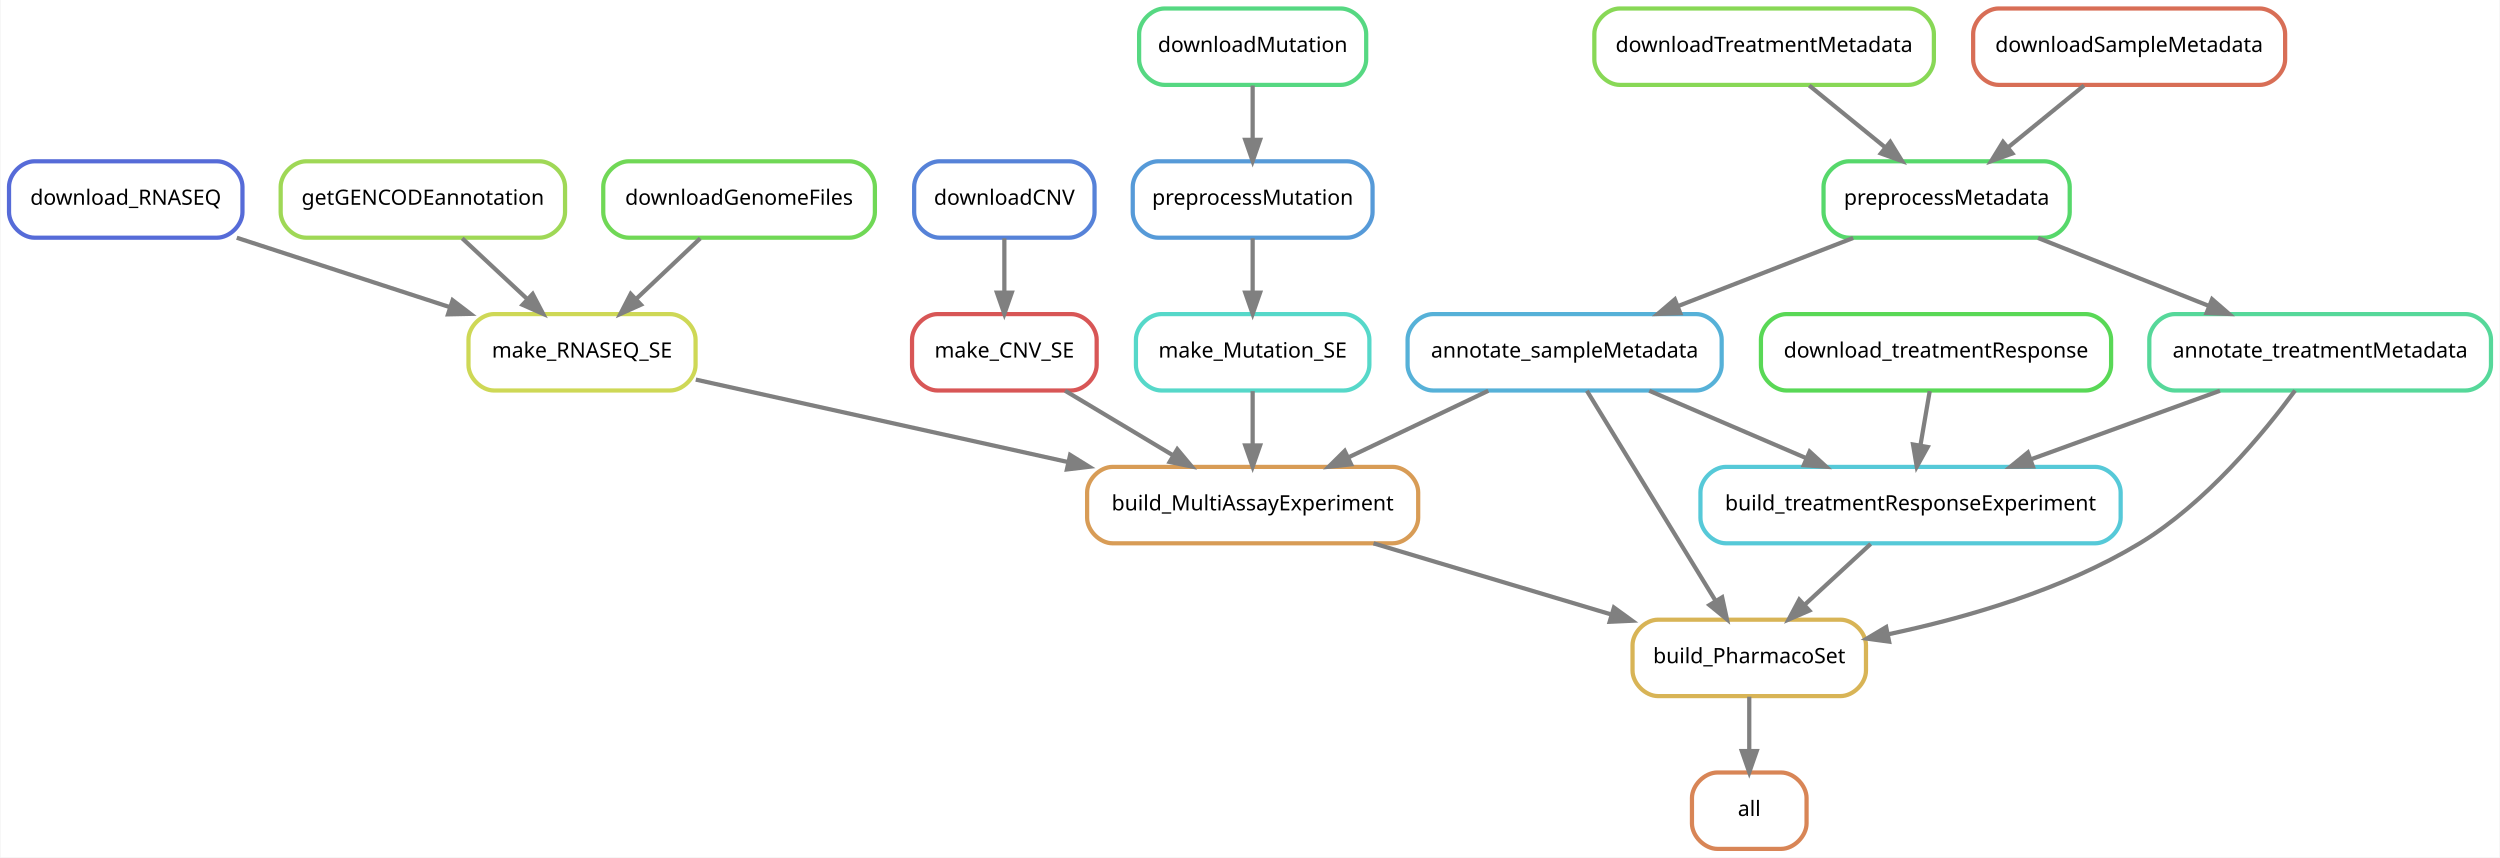
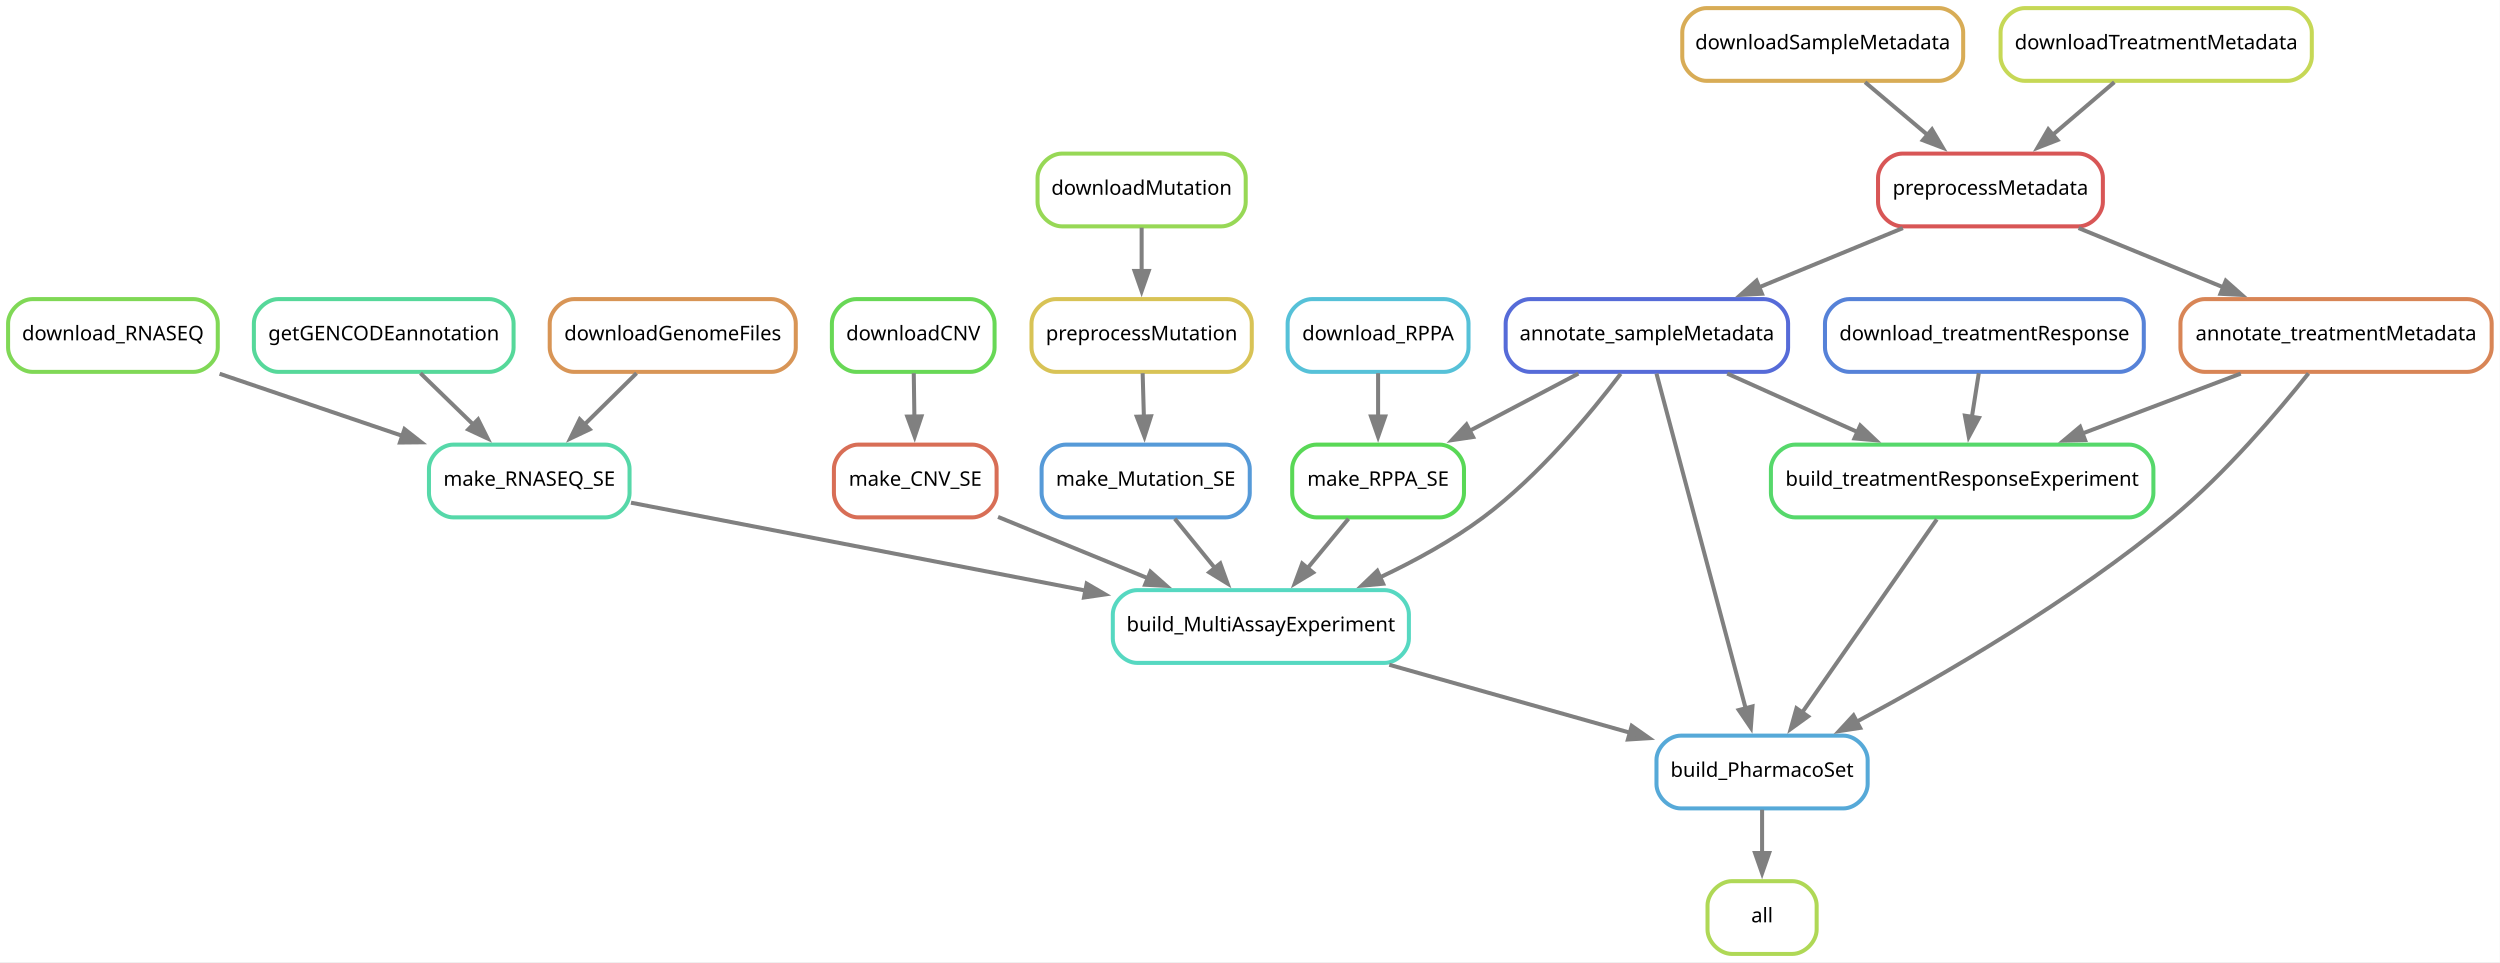
- <svg xmlns="http://www.w3.org/2000/svg" width="1178pt" height="404pt" viewBox="0.00 0.00 1177.50 404.00">
-   <g id="graph0" class="graph" transform="scale(1 1) rotate(0) translate(4 400)">
-     <polygon fill="white" stroke="transparent" points="-4,4 -4,-400 1173.5,-400 1173.5,4 -4,4" />
+ <svg xmlns="http://www.w3.org/2000/svg" width="1237pt" height="476pt" viewBox="0.00 0.00 1237.00 476.00">
+   <g id="graph0" class="graph" transform="scale(1 1) rotate(0) translate(4 472)">
+     <polygon fill="white" stroke="none" points="-4,4 -4,-472 1232.88,-472 1232.88,4 -4,4" />
    <g id="node1" class="node">
-       <path fill="none" stroke="#d88556" stroke-width="2" d="M835,-36C835,-36 805,-36 805,-36 799,-36 793,-30 793,-24 793,-24 793,-12 793,-12 793,-6 799,0 805,0 805,0 835,0 835,0 841,0 847,-6 847,-12 847,-12 847,-24 847,-24 847,-30 841,-36 835,-36" />
-       <text text-anchor="middle" x="820" y="-15.5" font-family="sans" font-size="10.00">all</text>
+       <path fill="none" stroke="#afd856" stroke-width="2" d="M882.88,-36C882.88,-36 852.88,-36 852.88,-36 846.88,-36 840.88,-30 840.88,-24 840.88,-24 840.88,-12 840.88,-12 840.88,-6 846.88,0 852.88,0 852.88,0 882.88,0 882.88,0 888.88,0 894.88,-6 894.88,-12 894.88,-12 894.88,-24 894.88,-24 894.88,-30 888.88,-36 882.88,-36" />
+       <text xml:space="preserve" text-anchor="middle" x="867.88" y="-15.62" font-family="sans" font-size="10.00">all</text>
    </g>
    <g id="node2" class="node">
-       <path fill="none" stroke="#d8b456" stroke-width="2" d="M863,-108C863,-108 777,-108 777,-108 771,-108 765,-102 765,-96 765,-96 765,-84 765,-84 765,-78 771,-72 777,-72 777,-72 863,-72 863,-72 869,-72 875,-78 875,-84 875,-84 875,-96 875,-96 875,-102 869,-108 863,-108" />
-       <text text-anchor="middle" x="820" y="-87.5" font-family="sans" font-size="10.00">build_PharmacoSet</text>
+       <path fill="none" stroke="#56a9d8" stroke-width="2" d="M908.12,-108C908.12,-108 827.62,-108 827.62,-108 821.62,-108 815.62,-102 815.62,-96 815.62,-96 815.62,-84 815.62,-84 815.62,-78 821.62,-72 827.62,-72 827.62,-72 908.12,-72 908.12,-72 914.12,-72 920.12,-78 920.12,-84 920.12,-84 920.12,-96 920.12,-96 920.12,-102 914.12,-108 908.12,-108" />
+       <text xml:space="preserve" text-anchor="middle" x="867.88" y="-87.62" font-family="sans" font-size="10.00">build_PharmacoSet</text>
    </g>
    <g id="edge1" class="edge">
-       <path fill="none" stroke="grey" stroke-width="2" d="M820,-71.7C820,-63.98 820,-54.71 820,-46.11" />
-       <polygon fill="grey" stroke="grey" stroke-width="2" points="823.5,-46.1 820,-36.1 816.5,-46.1 823.5,-46.1" />
+       <path fill="none" stroke="grey" stroke-width="2" d="M867.88,-71.34C867.88,-64.75 867.88,-57.08 867.88,-49.67" />
+       <polygon fill="grey" stroke="grey" stroke-width="2" points="871.38,-49.93 867.88,-39.93 864.38,-49.93 871.38,-49.93" />
    </g>
    <g id="node3" class="node">
-       <path fill="none" stroke="#d89c56" stroke-width="2" d="M652,-180C652,-180 520,-180 520,-180 514,-180 508,-174 508,-168 508,-168 508,-156 508,-156 508,-150 514,-144 520,-144 520,-144 652,-144 652,-144 658,-144 664,-150 664,-156 664,-156 664,-168 664,-168 664,-174 658,-180 652,-180" />
-       <text text-anchor="middle" x="586" y="-159.5" font-family="sans" font-size="10.00">build_MultiAssayExperiment</text>
+       <path fill="none" stroke="#56d8c1" stroke-width="2" d="M681.12,-180C681.12,-180 558.62,-180 558.62,-180 552.62,-180 546.62,-174 546.62,-168 546.62,-168 546.62,-156 546.62,-156 546.62,-150 552.62,-144 558.62,-144 558.62,-144 681.12,-144 681.12,-144 687.12,-144 693.12,-150 693.12,-156 693.12,-156 693.12,-168 693.12,-168 693.12,-174 687.12,-180 681.12,-180" />
+       <text xml:space="preserve" text-anchor="middle" x="619.88" y="-159.62" font-family="sans" font-size="10.00">build_MultiAssayExperiment</text>
+     </g>
+     <g id="edge2" class="edge">
+       <path fill="none" stroke="grey" stroke-width="2" d="M683.42,-143.06C720.04,-132.73 765.97,-119.76 802.84,-109.36" />
+       <polygon fill="grey" stroke="grey" stroke-width="2" points="803.38,-112.84 812.05,-106.76 801.48,-106.1 803.38,-112.84" />
+     </g>
+     <g id="node4" class="node">
+       <path fill="none" stroke="#56d8a9" stroke-width="2" d="M295.5,-252C295.5,-252 220.25,-252 220.25,-252 214.25,-252 208.25,-246 208.25,-240 208.25,-240 208.25,-228 208.25,-228 208.25,-222 214.25,-216 220.25,-216 220.25,-216 295.5,-216 295.5,-216 301.5,-216 307.5,-222 307.5,-228 307.5,-228 307.5,-240 307.5,-240 307.5,-246 301.5,-252 295.5,-252" />
+       <text xml:space="preserve" text-anchor="middle" x="257.88" y="-231.62" font-family="sans" font-size="10.00">make_RNASEQ_SE</text>
+     </g>
+     <g id="edge9" class="edge">
+       <path fill="none" stroke="grey" stroke-width="2" d="M308.21,-223.27C366.4,-212.01 463.16,-193.3 533.46,-179.71" />
+       <polygon fill="grey" stroke="grey" stroke-width="2" points="533.69,-183.23 542.85,-177.89 532.37,-176.36 533.69,-183.23" />
+     </g>
+     <g id="node5" class="node">
+       <path fill="none" stroke="#80d856" stroke-width="2" d="M91.75,-324C91.75,-324 12,-324 12,-324 6,-324 0,-318 0,-312 0,-312 0,-300 0,-300 0,-294 6,-288 12,-288 12,-288 91.75,-288 91.75,-288 97.75,-288 103.75,-294 103.75,-300 103.75,-300 103.75,-312 103.75,-312 103.75,-318 97.75,-324 91.75,-324" />
+       <text xml:space="preserve" text-anchor="middle" x="51.88" y="-303.62" font-family="sans" font-size="10.00">download_RNASEQ</text>
+     </g>
+     <g id="edge12" class="edge">
+       <path fill="none" stroke="grey" stroke-width="2" d="M104.66,-287.06C132.3,-277.67 166.33,-266.11 195.29,-256.27" />
+       <polygon fill="grey" stroke="grey" stroke-width="2" points="196.15,-259.67 204.49,-253.14 193.9,-253.04 196.15,-259.67" />
+     </g>
+     <g id="node6" class="node">
+       <path fill="none" stroke="#56d89a" stroke-width="2" d="M238.12,-324C238.12,-324 133.62,-324 133.62,-324 127.63,-324 121.62,-318 121.62,-312 121.62,-312 121.62,-300 121.62,-300 121.62,-294 127.62,-288 133.62,-288 133.62,-288 238.12,-288 238.12,-288 244.12,-288 250.12,-294 250.12,-300 250.12,-300 250.12,-312 250.12,-312 250.12,-318 244.12,-324 238.12,-324" />
+       <text xml:space="preserve" text-anchor="middle" x="185.88" y="-303.62" font-family="sans" font-size="10.00">getGENCODEannotation</text>
+     </g>
+     <g id="edge13" class="edge">
+       <path fill="none" stroke="grey" stroke-width="2" d="M204.04,-287.34C212,-279.6 221.51,-270.36 230.3,-261.81" />
+       <polygon fill="grey" stroke="grey" stroke-width="2" points="232.56,-264.49 237.29,-255.01 227.68,-259.47 232.56,-264.49" />
+     </g>
+     <g id="node7" class="node">
+       <path fill="none" stroke="#d89556" stroke-width="2" d="M377.75,-324C377.75,-324 280,-324 280,-324 274,-324 268,-318 268,-312 268,-312 268,-300 268,-300 268,-294 274,-288 280,-288 280,-288 377.75,-288 377.75,-288 383.75,-288 389.75,-294 389.75,-300 389.75,-300 389.75,-312 389.75,-312 389.75,-318 383.75,-324 377.75,-324" />
+       <text xml:space="preserve" text-anchor="middle" x="328.88" y="-303.62" font-family="sans" font-size="10.00">downloadGenomeFiles</text>
+     </g>
+     <g id="edge11" class="edge">
+       <path fill="none" stroke="grey" stroke-width="2" d="M310.96,-287.34C303.11,-279.6 293.74,-270.36 285.06,-261.81" />
+       <polygon fill="grey" stroke="grey" stroke-width="2" points="287.77,-259.56 278.19,-255.03 282.85,-264.54 287.77,-259.56" />
+     </g>
+     <g id="node8" class="node">
+       <path fill="none" stroke="#d86e56" stroke-width="2" d="M477.12,-252C477.12,-252 420.62,-252 420.62,-252 414.62,-252 408.62,-246 408.62,-240 408.62,-240 408.62,-228 408.62,-228 408.62,-222 414.62,-216 420.62,-216 420.62,-216 477.12,-216 477.12,-216 483.12,-216 489.12,-222 489.12,-228 489.12,-228 489.12,-240 489.12,-240 489.12,-246 483.12,-252 477.12,-252" />
+       <text xml:space="preserve" text-anchor="middle" x="448.88" y="-231.62" font-family="sans" font-size="10.00">make_CNV_SE</text>
+     </g>
+     <g id="edge6" class="edge">
+       <path fill="none" stroke="grey" stroke-width="2" d="M489.83,-216.23C512.06,-207.13 539.87,-195.75 564.05,-185.85" />
+       <polygon fill="grey" stroke="grey" stroke-width="2" points="565.23,-189.15 573.16,-182.12 562.58,-182.67 565.23,-189.15" />
+     </g>
+     <g id="node9" class="node">
+       <path fill="none" stroke="#68d856" stroke-width="2" d="M476.12,-324C476.12,-324 419.62,-324 419.62,-324 413.62,-324 407.62,-318 407.62,-312 407.62,-312 407.62,-300 407.62,-300 407.62,-294 413.62,-288 419.62,-288 419.62,-288 476.12,-288 476.12,-288 482.12,-288 488.12,-294 488.12,-300 488.12,-300 488.12,-312 488.12,-312 488.12,-318 482.12,-324 476.12,-324" />
+       <text xml:space="preserve" text-anchor="middle" x="447.88" y="-303.62" font-family="sans" font-size="10.00">downloadCNV</text>
+     </g>
+     <g id="edge14" class="edge">
+       <path fill="none" stroke="grey" stroke-width="2" d="M448.13,-287.34C448.22,-280.75 448.33,-273.08 448.44,-265.67" />
+       <polygon fill="grey" stroke="grey" stroke-width="2" points="451.93,-265.98 448.58,-255.93 444.93,-265.88 451.93,-265.98" />
+     </g>
+     <g id="node10" class="node">
+       <path fill="none" stroke="#569ad8" stroke-width="2" d="M602.38,-252C602.38,-252 523.38,-252 523.38,-252 517.38,-252 511.38,-246 511.38,-240 511.38,-240 511.38,-228 511.38,-228 511.38,-222 517.38,-216 523.38,-216 523.38,-216 602.38,-216 602.38,-216 608.38,-216 614.38,-222 614.38,-228 614.38,-228 614.38,-240 614.38,-240 614.38,-246 608.38,-252 602.38,-252" />
+       <text xml:space="preserve" text-anchor="middle" x="562.88" y="-231.62" font-family="sans" font-size="10.00">make_Mutation_SE</text>
+     </g>
+     <g id="edge8" class="edge">
+       <path fill="none" stroke="grey" stroke-width="2" d="M577.26,-215.34C583.29,-207.93 590.44,-199.14 597.15,-190.9" />
+       <polygon fill="grey" stroke="grey" stroke-width="2" points="599.79,-193.21 603.39,-183.25 594.36,-188.79 599.79,-193.21" />
+     </g>
+     <g id="node11" class="node">
+       <path fill="none" stroke="#d8c356" stroke-width="2" d="M603.38,-324C603.38,-324 518.38,-324 518.38,-324 512.38,-324 506.38,-318 506.38,-312 506.38,-312 506.38,-300 506.38,-300 506.38,-294 512.38,-288 518.38,-288 518.38,-288 603.38,-288 603.38,-288 609.38,-288 615.38,-294 615.38,-300 615.38,-300 615.38,-312 615.38,-312 615.38,-318 609.38,-324 603.38,-324" />
+       <text xml:space="preserve" text-anchor="middle" x="560.88" y="-303.62" font-family="sans" font-size="10.00">preprocessMutation</text>
+     </g>
+     <g id="edge15" class="edge">
+       <path fill="none" stroke="grey" stroke-width="2" d="M561.38,-287.34C561.57,-280.75 561.79,-273.08 562,-265.67" />
+       <polygon fill="grey" stroke="grey" stroke-width="2" points="565.49,-266.02 562.28,-255.93 558.49,-265.82 565.49,-266.02" />
+     </g>
+     <g id="node12" class="node">
+       <path fill="none" stroke="#97d856" stroke-width="2" d="M600.38,-396C600.38,-396 521.38,-396 521.38,-396 515.38,-396 509.38,-390 509.38,-384 509.38,-384 509.38,-372 509.38,-372 509.38,-366 515.38,-360 521.38,-360 521.38,-360 600.38,-360 600.38,-360 606.38,-360 612.38,-366 612.38,-372 612.38,-372 612.38,-384 612.38,-384 612.38,-390 606.38,-396 600.38,-396" />
+       <text xml:space="preserve" text-anchor="middle" x="560.88" y="-375.62" font-family="sans" font-size="10.00">downloadMutation</text>
+     </g>
+     <g id="edge16" class="edge">
+       <path fill="none" stroke="grey" stroke-width="2" d="M560.88,-359.34C560.88,-352.75 560.88,-345.08 560.88,-337.67" />
+       <polygon fill="grey" stroke="grey" stroke-width="2" points="564.38,-337.93 560.88,-327.93 557.38,-337.93 564.38,-337.93" />
+     </g>
+     <g id="node13" class="node">
+       <path fill="none" stroke="#59d856" stroke-width="2" d="M708.38,-252C708.38,-252 647.38,-252 647.38,-252 641.38,-252 635.38,-246 635.38,-240 635.38,-240 635.38,-228 635.38,-228 635.38,-222 641.38,-216 647.38,-216 647.38,-216 708.38,-216 708.38,-216 714.38,-216 720.38,-222 720.38,-228 720.38,-228 720.38,-240 720.38,-240 720.38,-246 714.38,-252 708.38,-252" />
+       <text xml:space="preserve" text-anchor="middle" x="677.88" y="-231.62" font-family="sans" font-size="10.00">make_RPPA_SE</text>
+     </g>
+     <g id="edge7" class="edge">
+       <path fill="none" stroke="grey" stroke-width="2" d="M663.24,-215.34C657.1,-207.93 649.82,-199.14 642.99,-190.9" />
+       <polygon fill="grey" stroke="grey" stroke-width="2" points="645.71,-188.7 636.64,-183.23 640.32,-193.17 645.71,-188.7" />
+     </g>
+     <g id="node14" class="node">
+       <path fill="none" stroke="#56c1d8" stroke-width="2" d="M710.62,-324C710.62,-324 645.12,-324 645.12,-324 639.12,-324 633.12,-318 633.12,-312 633.12,-312 633.12,-300 633.12,-300 633.12,-294 639.12,-288 645.12,-288 645.12,-288 710.62,-288 710.62,-288 716.62,-288 722.62,-294 722.62,-300 722.62,-300 722.62,-312 722.62,-312 722.62,-318 716.62,-324 710.62,-324" />
+       <text xml:space="preserve" text-anchor="middle" x="677.88" y="-303.62" font-family="sans" font-size="10.00">download_RPPA</text>
+     </g>
+     <g id="edge17" class="edge">
+       <path fill="none" stroke="grey" stroke-width="2" d="M677.88,-287.34C677.88,-280.75 677.88,-273.08 677.88,-265.67" />
+       <polygon fill="grey" stroke="grey" stroke-width="2" points="681.38,-265.93 677.88,-255.93 674.38,-265.93 681.38,-265.93" />
+     </g>
+     <g id="node15" class="node">
+       <path fill="none" stroke="#566bd8" stroke-width="2" d="M868.75,-324C868.75,-324 753,-324 753,-324 747,-324 741,-318 741,-312 741,-312 741,-300 741,-300 741,-294 747,-288 753,-288 753,-288 868.75,-288 868.75,-288 874.75,-288 880.75,-294 880.75,-300 880.75,-300 880.75,-312 880.75,-312 880.75,-318 874.75,-324 868.75,-324" />
+       <text xml:space="preserve" text-anchor="middle" x="810.88" y="-303.62" font-family="sans" font-size="10.00">annotate_sampleMetadata</text>
+     </g>
+     <g id="edge5" class="edge">
+       <path fill="none" stroke="grey" stroke-width="2" d="M815.64,-287.12C825.38,-250.54 847.69,-166.77 859.76,-121.45" />
+       <polygon fill="grey" stroke="grey" stroke-width="2" points="863.12,-122.47 862.31,-111.9 856.35,-120.66 863.12,-122.47" />
+     </g>
+     <g id="edge10" class="edge">
+       <path fill="none" stroke="grey" stroke-width="2" d="M797.92,-287.07C783.17,-267.62 757.51,-236.61 729.88,-216 714.41,-204.47 696.04,-194.44 678.79,-186.3" />
+       <polygon fill="grey" stroke="grey" stroke-width="2" points="680.37,-183.18 669.82,-182.22 677.48,-189.55 680.37,-183.18" />
+     </g>
+     <g id="edge18" class="edge">
+       <path fill="none" stroke="grey" stroke-width="2" d="M776.97,-287.15C760.63,-278.56 740.81,-268.12 723.2,-258.85" />
+       <polygon fill="grey" stroke="grey" stroke-width="2" points="724.88,-255.78 714.4,-254.22 721.62,-261.98 724.88,-255.78" />
+     </g>
+     <g id="node19" class="node">
+       <path fill="none" stroke="#56d86b" stroke-width="2" d="M1049.5,-252C1049.5,-252 884.25,-252 884.25,-252 878.25,-252 872.25,-246 872.25,-240 872.25,-240 872.25,-228 872.25,-228 872.25,-222 878.25,-216 884.25,-216 884.25,-216 1049.5,-216 1049.5,-216 1055.5,-216 1061.5,-222 1061.5,-228 1061.5,-228 1061.5,-240 1061.5,-240 1061.5,-246 1055.5,-252 1049.5,-252" />
+       <text xml:space="preserve" text-anchor="middle" x="966.88" y="-231.62" font-family="sans" font-size="10.00">build_treatmentResponseExperiment</text>
+     </g>
+     <g id="edge22" class="edge">
+       <path fill="none" stroke="grey" stroke-width="2" d="M850.64,-287.15C870.28,-278.34 894.21,-267.61 915.24,-258.17" />
+       <polygon fill="grey" stroke="grey" stroke-width="2" points="916.46,-261.46 924.15,-254.17 913.59,-255.07 916.46,-261.46" />
+     </g>
+     <g id="node16" class="node">
+       <path fill="none" stroke="#d85656" stroke-width="2" d="M1024.5,-396C1024.5,-396 937.25,-396 937.25,-396 931.25,-396 925.25,-390 925.25,-384 925.25,-384 925.25,-372 925.25,-372 925.25,-366 931.25,-360 937.25,-360 937.25,-360 1024.5,-360 1024.5,-360 1030.5,-360 1036.5,-366 1036.5,-372 1036.5,-372 1036.5,-384 1036.5,-384 1036.5,-390 1030.5,-396 1024.5,-396" />
+       <text xml:space="preserve" text-anchor="middle" x="980.88" y="-375.62" font-family="sans" font-size="10.00">preprocessMetadata</text>
+     </g>
+     <g id="edge19" class="edge">
+       <path fill="none" stroke="grey" stroke-width="2" d="M937.54,-359.15C915.84,-350.22 889.33,-339.31 866.18,-329.77" />
+       <polygon fill="grey" stroke="grey" stroke-width="2" points="867.81,-326.66 857.23,-326.09 865.14,-333.13 867.81,-326.66" />
+     </g>
+     <g id="node21" class="node">
+       <path fill="none" stroke="#d88556" stroke-width="2" d="M1216.88,-324C1216.88,-324 1086.88,-324 1086.88,-324 1080.88,-324 1074.88,-318 1074.88,-312 1074.88,-312 1074.88,-300 1074.88,-300 1074.88,-294 1080.88,-288 1086.88,-288 1086.88,-288 1216.88,-288 1216.88,-288 1222.88,-288 1228.88,-294 1228.88,-300 1228.88,-300 1228.88,-312 1228.88,-312 1228.88,-318 1222.88,-324 1216.88,-324" />
+       <text xml:space="preserve" text-anchor="middle" x="1151.88" y="-303.62" font-family="sans" font-size="10.00">annotate_treatmentMetadata</text>
+     </g>
+     <g id="edge25" class="edge">
+       <path fill="none" stroke="grey" stroke-width="2" d="M1024.47,-359.15C1046.29,-350.22 1072.96,-339.31 1096.24,-329.77" />
+       <polygon fill="grey" stroke="grey" stroke-width="2" points="1097.33,-333.11 1105.26,-326.08 1094.68,-326.63 1097.33,-333.11" />
+     </g>
+     <g id="node17" class="node">
+       <path fill="none" stroke="#d8ac56" stroke-width="2" d="M955.38,-468C955.38,-468 840.38,-468 840.38,-468 834.38,-468 828.38,-462 828.38,-456 828.38,-456 828.38,-444 828.38,-444 828.38,-438 834.38,-432 840.38,-432 840.38,-432 955.38,-432 955.38,-432 961.38,-432 967.38,-438 967.38,-444 967.38,-444 967.38,-456 967.38,-456 967.38,-462 961.38,-468 955.38,-468" />
+       <text xml:space="preserve" text-anchor="middle" x="897.88" y="-447.62" font-family="sans" font-size="10.00">downloadSampleMetadata</text>
+     </g>
+     <g id="edge20" class="edge">
+       <path fill="none" stroke="grey" stroke-width="2" d="M918.82,-431.34C928.18,-423.44 939.42,-413.96 949.74,-405.26" />
+       <polygon fill="grey" stroke="grey" stroke-width="2" points="951.95,-407.98 957.33,-398.85 947.43,-402.62 951.95,-407.98" />
+     </g>
+     <g id="node18" class="node">
+       <path fill="none" stroke="#c6d856" stroke-width="2" d="M1127.88,-468C1127.88,-468 997.88,-468 997.88,-468 991.88,-468 985.88,-462 985.88,-456 985.88,-456 985.88,-444 985.88,-444 985.88,-438 991.88,-432 997.88,-432 997.88,-432 1127.88,-432 1127.88,-432 1133.88,-432 1139.88,-438 1139.88,-444 1139.88,-444 1139.88,-456 1139.88,-456 1139.88,-462 1133.88,-468 1127.88,-468" />
+       <text xml:space="preserve" text-anchor="middle" x="1062.88" y="-447.62" font-family="sans" font-size="10.00">downloadTreatmentMetadata</text>
+     </g>
+     <g id="edge21" class="edge">
+       <path fill="none" stroke="grey" stroke-width="2" d="M1042.18,-431.34C1032.93,-423.44 1021.83,-413.96 1011.64,-405.26" />
+       <polygon fill="grey" stroke="grey" stroke-width="2" points="1014.03,-402.7 1004.15,-398.87 1009.48,-408.02 1014.03,-402.7" />
    </g>
    <g id="edge3" class="edge">
-       <path fill="none" stroke="grey" stroke-width="2" d="M642.94,-143.97C676.83,-133.83 719.93,-120.94 755.12,-110.41" />
-       <polygon fill="grey" stroke="grey" stroke-width="2" points="756.24,-113.73 764.82,-107.51 754.24,-107.02 756.24,-113.73" />
+       <path fill="none" stroke="grey" stroke-width="2" d="M954.34,-215.02C937.53,-190.9 907.5,-147.83 887.63,-119.34" />
+       <polygon fill="grey" stroke="grey" stroke-width="2" points="890.63,-117.52 882.04,-111.32 884.89,-121.53 890.63,-117.52" />
    </g>
-     <g id="node4" class="node">
-       <path fill="none" stroke="#ced856" stroke-width="2" d="M311.5,-252C311.5,-252 228.5,-252 228.5,-252 222.5,-252 216.5,-246 216.5,-240 216.5,-240 216.5,-228 216.5,-228 216.5,-222 222.5,-216 228.5,-216 228.5,-216 311.5,-216 311.5,-216 317.5,-216 323.5,-222 323.5,-228 323.5,-228 323.5,-240 323.5,-240 323.5,-246 317.5,-252 311.5,-252" />
-       <text text-anchor="middle" x="270" y="-231.5" font-family="sans" font-size="10.00">make_RNASEQ_SE</text>
+     <g id="node20" class="node">
+       <path fill="none" stroke="#5682d8" stroke-width="2" d="M1044.75,-324C1044.75,-324 911,-324 911,-324 905,-324 899,-318 899,-312 899,-312 899,-300 899,-300 899,-294 905,-288 911,-288 911,-288 1044.75,-288 1044.75,-288 1050.75,-288 1056.75,-294 1056.75,-300 1056.75,-300 1056.75,-312 1056.75,-312 1056.75,-318 1050.75,-324 1044.75,-324" />
+       <text xml:space="preserve" text-anchor="middle" x="977.88" y="-303.62" font-family="sans" font-size="10.00">download_treatmentResponse</text>
    </g>
-     <g id="edge9" class="edge">
-       <path fill="none" stroke="grey" stroke-width="2" d="M323.61,-221.13C371.61,-210.49 442.89,-194.7 499.05,-182.26" />
-       <polygon fill="grey" stroke="grey" stroke-width="2" points="499.99,-185.64 508.99,-180.06 498.47,-178.8 499.99,-185.64" />
-     </g>
-     <g id="node5" class="node">
-       <path fill="none" stroke="#566bd8" stroke-width="2" d="M98,-324C98,-324 12,-324 12,-324 6,-324 0,-318 0,-312 0,-312 0,-300 0,-300 0,-294 6,-288 12,-288 12,-288 98,-288 98,-288 104,-288 110,-294 110,-300 110,-300 110,-312 110,-312 110,-318 104,-324 98,-324" />
-       <text text-anchor="middle" x="55" y="-303.5" font-family="sans" font-size="10.00">download_RNASEQ</text>
-     </g>
-     <g id="edge12" class="edge">
-       <path fill="none" stroke="grey" stroke-width="2" d="M107.32,-287.97C137.62,-278.1 175.95,-265.62 207.79,-255.25" />
-       <polygon fill="grey" stroke="grey" stroke-width="2" points="209.02,-258.53 217.45,-252.11 206.85,-251.88 209.02,-258.53" />
-     </g>
-     <g id="node6" class="node">
-       <path fill="none" stroke="#9fd856" stroke-width="2" d="M250,-324C250,-324 140,-324 140,-324 134,-324 128,-318 128,-312 128,-312 128,-300 128,-300 128,-294 134,-288 140,-288 140,-288 250,-288 250,-288 256,-288 262,-294 262,-300 262,-300 262,-312 262,-312 262,-318 256,-324 250,-324" />
-       <text text-anchor="middle" x="195" y="-303.5" font-family="sans" font-size="10.00">getGENCODEannotation</text>
-     </g>
-     <g id="edge11" class="edge">
-       <path fill="none" stroke="grey" stroke-width="2" d="M213.54,-287.7C222.8,-279.05 234.16,-268.45 244.26,-259.03" />
-       <polygon fill="grey" stroke="grey" stroke-width="2" points="246.75,-261.49 251.67,-252.1 241.98,-256.37 246.75,-261.49" />
-     </g>
-     <g id="node7" class="node">
-       <path fill="none" stroke="#70d856" stroke-width="2" d="M396,-324C396,-324 292,-324 292,-324 286,-324 280,-318 280,-312 280,-312 280,-300 280,-300 280,-294 286,-288 292,-288 292,-288 396,-288 396,-288 402,-288 408,-294 408,-300 408,-300 408,-312 408,-312 408,-318 402,-324 396,-324" />
-       <text text-anchor="middle" x="344" y="-303.5" font-family="sans" font-size="10.00">downloadGenomeFiles</text>
-     </g>
-     <g id="edge10" class="edge">
-       <path fill="none" stroke="grey" stroke-width="2" d="M325.71,-287.7C316.57,-279.05 305.36,-268.45 295.4,-259.03" />
-       <polygon fill="grey" stroke="grey" stroke-width="2" points="297.75,-256.43 288.08,-252.1 292.94,-261.52 297.75,-256.43" />
-     </g>
-     <g id="node8" class="node">
-       <path fill="none" stroke="#d85656" stroke-width="2" d="M500.5,-252C500.5,-252 437.5,-252 437.5,-252 431.5,-252 425.5,-246 425.5,-240 425.5,-240 425.5,-228 425.5,-228 425.5,-222 431.5,-216 437.5,-216 437.5,-216 500.5,-216 500.5,-216 506.5,-216 512.5,-222 512.5,-228 512.5,-228 512.5,-240 512.5,-240 512.5,-246 506.5,-252 500.5,-252" />
-       <text text-anchor="middle" x="469" y="-231.5" font-family="sans" font-size="10.00">make_CNV_SE</text>
-     </g>
-     <g id="edge8" class="edge">
-       <path fill="none" stroke="grey" stroke-width="2" d="M497.62,-215.88C512.92,-206.72 531.94,-195.34 548.42,-185.48" />
-       <polygon fill="grey" stroke="grey" stroke-width="2" points="550.48,-188.33 557.27,-180.19 546.89,-182.32 550.48,-188.33" />
-     </g>
-     <g id="node9" class="node">
-       <path fill="none" stroke="#5682d8" stroke-width="2" d="M499.5,-324C499.5,-324 438.5,-324 438.5,-324 432.5,-324 426.5,-318 426.5,-312 426.5,-312 426.5,-300 426.5,-300 426.5,-294 432.5,-288 438.5,-288 438.5,-288 499.5,-288 499.5,-288 505.5,-288 511.5,-294 511.5,-300 511.5,-300 511.5,-312 511.5,-312 511.5,-318 505.5,-324 499.5,-324" />
-       <text text-anchor="middle" x="469" y="-303.5" font-family="sans" font-size="10.00">downloadCNV</text>
-     </g>
-     <g id="edge13" class="edge">
-       <path fill="none" stroke="grey" stroke-width="2" d="M469,-287.7C469,-279.98 469,-270.71 469,-262.11" />
-       <polygon fill="grey" stroke="grey" stroke-width="2" points="472.5,-262.1 469,-252.1 465.5,-262.1 472.5,-262.1" />
-     </g>
-     <g id="node10" class="node">
-       <path fill="none" stroke="#56d8c9" stroke-width="2" d="M629,-252C629,-252 543,-252 543,-252 537,-252 531,-246 531,-240 531,-240 531,-228 531,-228 531,-222 537,-216 543,-216 543,-216 629,-216 629,-216 635,-216 641,-222 641,-228 641,-228 641,-240 641,-240 641,-246 635,-252 629,-252" />
-       <text text-anchor="middle" x="586" y="-231.5" font-family="sans" font-size="10.00">make_Mutation_SE</text>
-     </g>
-     <g id="edge7" class="edge">
-       <path fill="none" stroke="grey" stroke-width="2" d="M586,-215.7C586,-207.98 586,-198.71 586,-190.11" />
-       <polygon fill="grey" stroke="grey" stroke-width="2" points="589.5,-190.1 586,-180.1 582.5,-190.1 589.5,-190.1" />
-     </g>
-     <g id="node11" class="node">
-       <path fill="none" stroke="#569ad8" stroke-width="2" d="M630.5,-324C630.5,-324 541.5,-324 541.5,-324 535.5,-324 529.5,-318 529.5,-312 529.5,-312 529.5,-300 529.5,-300 529.5,-294 535.5,-288 541.5,-288 541.5,-288 630.5,-288 630.5,-288 636.5,-288 642.5,-294 642.5,-300 642.5,-300 642.5,-312 642.5,-312 642.5,-318 636.5,-324 630.5,-324" />
-       <text text-anchor="middle" x="586" y="-303.5" font-family="sans" font-size="10.00">preprocessMutation</text>
-     </g>
-     <g id="edge14" class="edge">
-       <path fill="none" stroke="grey" stroke-width="2" d="M586,-287.7C586,-279.98 586,-270.71 586,-262.11" />
-       <polygon fill="grey" stroke="grey" stroke-width="2" points="589.5,-262.1 586,-252.1 582.5,-262.1 589.5,-262.1" />
-     </g>
-     <g id="node12" class="node">
-       <path fill="none" stroke="#56d882" stroke-width="2" d="M627.5,-396C627.5,-396 544.5,-396 544.5,-396 538.5,-396 532.5,-390 532.5,-384 532.5,-384 532.5,-372 532.5,-372 532.5,-366 538.5,-360 544.5,-360 544.5,-360 627.5,-360 627.5,-360 633.5,-360 639.5,-366 639.5,-372 639.5,-372 639.5,-384 639.5,-384 639.5,-390 633.5,-396 627.5,-396" />
-       <text text-anchor="middle" x="586" y="-375.5" font-family="sans" font-size="10.00">downloadMutation</text>
-     </g>
-     <g id="edge15" class="edge">
-       <path fill="none" stroke="grey" stroke-width="2" d="M586,-359.7C586,-351.98 586,-342.71 586,-334.11" />
-       <polygon fill="grey" stroke="grey" stroke-width="2" points="589.5,-334.1 586,-324.1 582.5,-334.1 589.5,-334.1" />
-     </g>
-     <g id="node13" class="node">
-       <path fill="none" stroke="#56b1d8" stroke-width="2" d="M795,-252C795,-252 671,-252 671,-252 665,-252 659,-246 659,-240 659,-240 659,-228 659,-228 659,-222 665,-216 671,-216 671,-216 795,-216 795,-216 801,-216 807,-222 807,-228 807,-228 807,-240 807,-240 807,-246 801,-252 795,-252" />
-       <text text-anchor="middle" x="733" y="-231.5" font-family="sans" font-size="10.00">annotate_sampleMetadata</text>
-     </g>
-     <g id="edge5" class="edge">
-       <path fill="none" stroke="grey" stroke-width="2" d="M743.49,-215.87C758.58,-191.24 786.52,-145.64 804.14,-116.88" />
-       <polygon fill="grey" stroke="grey" stroke-width="2" points="807.23,-118.54 809.47,-108.19 801.26,-114.89 807.23,-118.54" />
-     </g>
-     <g id="edge6" class="edge">
-       <path fill="none" stroke="grey" stroke-width="2" d="M697.04,-215.88C677.12,-206.39 652.18,-194.51 630.98,-184.42" />
-       <polygon fill="grey" stroke="grey" stroke-width="2" points="632.38,-181.21 621.84,-180.07 629.37,-187.53 632.38,-181.21" />
-     </g>
-     <g id="node17" class="node">
-       <path fill="none" stroke="#56c9d8" stroke-width="2" d="M983,-180C983,-180 809,-180 809,-180 803,-180 797,-174 797,-168 797,-168 797,-156 797,-156 797,-150 803,-144 809,-144 809,-144 983,-144 983,-144 989,-144 995,-150 995,-156 995,-156 995,-168 995,-168 995,-174 989,-180 983,-180" />
-       <text text-anchor="middle" x="896" y="-159.5" font-family="sans" font-size="10.00">build_treatmentResponseExperiment</text>
-     </g>
-     <g id="edge21" class="edge">
-       <path fill="none" stroke="grey" stroke-width="2" d="M772.87,-215.88C795.16,-206.31 823.12,-194.3 846.76,-184.15" />
-       <polygon fill="grey" stroke="grey" stroke-width="2" points="848.45,-187.23 856.26,-180.07 845.69,-180.8 848.45,-187.23" />
-     </g>
-     <g id="node14" class="node">
-       <path fill="none" stroke="#56d86b" stroke-width="2" d="M959,-324C959,-324 867,-324 867,-324 861,-324 855,-318 855,-312 855,-312 855,-300 855,-300 855,-294 861,-288 867,-288 867,-288 959,-288 959,-288 965,-288 971,-294 971,-300 971,-300 971,-312 971,-312 971,-318 965,-324 959,-324" />
-       <text text-anchor="middle" x="913" y="-303.5" font-family="sans" font-size="10.00">preprocessMetadata</text>
-     </g>
-     <g id="edge16" class="edge">
-       <path fill="none" stroke="grey" stroke-width="2" d="M868.97,-287.88C844.03,-278.18 812.66,-265.98 786.34,-255.74" />
-       <polygon fill="grey" stroke="grey" stroke-width="2" points="787.48,-252.43 776.89,-252.07 784.94,-258.95 787.48,-252.43" />
-     </g>
-     <g id="node19" class="node">
-       <path fill="none" stroke="#56d89a" stroke-width="2" d="M1157.5,-252C1157.5,-252 1020.5,-252 1020.5,-252 1014.5,-252 1008.5,-246 1008.5,-240 1008.5,-240 1008.5,-228 1008.5,-228 1008.5,-222 1014.5,-216 1020.5,-216 1020.5,-216 1157.5,-216 1157.5,-216 1163.5,-216 1169.5,-222 1169.5,-228 1169.5,-228 1169.5,-240 1169.5,-240 1169.5,-246 1163.5,-252 1157.5,-252" />
-       <text text-anchor="middle" x="1089" y="-231.5" font-family="sans" font-size="10.00">annotate_treatmentMetadata</text>
-     </g>
-     <g id="edge22" class="edge">
-       <path fill="none" stroke="grey" stroke-width="2" d="M956.05,-287.88C980.33,-278.22 1010.84,-266.09 1036.51,-255.88" />
-       <polygon fill="grey" stroke="grey" stroke-width="2" points="1038.09,-259.02 1046.09,-252.07 1035.5,-252.51 1038.09,-259.02" />
-     </g>
-     <g id="node15" class="node">
-       <path fill="none" stroke="#d86e56" stroke-width="2" d="M1060.5,-396C1060.5,-396 937.5,-396 937.5,-396 931.5,-396 925.5,-390 925.5,-384 925.5,-384 925.5,-372 925.5,-372 925.5,-366 931.5,-360 937.5,-360 937.5,-360 1060.5,-360 1060.5,-360 1066.5,-360 1072.5,-366 1072.5,-372 1072.5,-372 1072.5,-384 1072.5,-384 1072.5,-390 1066.5,-396 1060.5,-396" />
-       <text text-anchor="middle" x="999" y="-375.5" font-family="sans" font-size="10.00">downloadSampleMetadata</text>
-     </g>
-     <g id="edge18" class="edge">
-       <path fill="none" stroke="grey" stroke-width="2" d="M977.74,-359.7C966.91,-350.88 953.58,-340.03 941.84,-330.47" />
-       <polygon fill="grey" stroke="grey" stroke-width="2" points="943.98,-327.7 934.01,-324.1 939.56,-333.13 943.98,-327.7" />
-     </g>
-     <g id="node16" class="node">
-       <path fill="none" stroke="#88d856" stroke-width="2" d="M895,-396C895,-396 759,-396 759,-396 753,-396 747,-390 747,-384 747,-384 747,-372 747,-372 747,-366 753,-360 759,-360 759,-360 895,-360 895,-360 901,-360 907,-366 907,-372 907,-372 907,-384 907,-384 907,-390 901,-396 895,-396" />
-       <text text-anchor="middle" x="827" y="-375.5" font-family="sans" font-size="10.00">downloadTreatmentMetadata</text>
-     </g>
-     <g id="edge17" class="edge">
-       <path fill="none" stroke="grey" stroke-width="2" d="M848.26,-359.7C859.09,-350.88 872.42,-340.03 884.16,-330.47" />
-       <polygon fill="grey" stroke="grey" stroke-width="2" points="886.44,-333.13 891.99,-324.1 882.02,-327.7 886.44,-333.13" />
-     </g>
-     <g id="edge2" class="edge">
-       <path fill="none" stroke="grey" stroke-width="2" d="M877.21,-143.7C867.83,-135.05 856.32,-124.45 846.09,-115.03" />
-       <polygon fill="grey" stroke="grey" stroke-width="2" points="848.3,-112.3 838.57,-108.1 843.55,-117.45 848.3,-112.3" />
-     </g>
-     <g id="node18" class="node">
-       <path fill="none" stroke="#59d856" stroke-width="2" d="M978.5,-252C978.5,-252 837.5,-252 837.5,-252 831.5,-252 825.5,-246 825.5,-240 825.5,-240 825.5,-228 825.5,-228 825.5,-222 831.5,-216 837.5,-216 837.5,-216 978.5,-216 978.5,-216 984.5,-216 990.5,-222 990.5,-228 990.5,-228 990.5,-240 990.5,-240 990.5,-246 984.5,-252 978.5,-252" />
-       <text text-anchor="middle" x="908" y="-231.5" font-family="sans" font-size="10.00">download_treatmentResponse</text>
-     </g>
-     <g id="edge20" class="edge">
-       <path fill="none" stroke="grey" stroke-width="2" d="M905.03,-215.7C903.71,-207.98 902.12,-198.71 900.65,-190.11" />
-       <polygon fill="grey" stroke="grey" stroke-width="2" points="904.07,-189.37 898.93,-180.1 897.17,-190.55 904.07,-189.37" />
+     <g id="edge23" class="edge">
+       <path fill="none" stroke="grey" stroke-width="2" d="M975.1,-287.34C974.06,-280.75 972.86,-273.08 971.69,-265.67" />
+       <polygon fill="grey" stroke="grey" stroke-width="2" points="975.17,-265.23 970.16,-255.89 968.25,-266.31 975.17,-265.23" />
    </g>
    <g id="edge4" class="edge">
-       <path fill="none" stroke="grey" stroke-width="2" d="M1077.19,-215.99C1062.36,-195.89 1035.07,-162.81 1004,-144 967.87,-122.12 922.28,-108.91 885.52,-101.14" />
-       <polygon fill="grey" stroke="grey" stroke-width="2" points="885.9,-97.65 875.4,-99.1 884.51,-104.51 885.9,-97.65" />
+       <path fill="none" stroke="grey" stroke-width="2" d="M1138.23,-287.25C1123.08,-268.24 1097.25,-237.87 1070.88,-216 1021.51,-175.07 957.54,-137.9 914.73,-114.93" />
+       <polygon fill="grey" stroke="grey" stroke-width="2" points="916.39,-111.85 905.92,-110.25 913.11,-118.03 916.39,-111.85" />
    </g>
-     <g id="edge19" class="edge">
-       <path fill="none" stroke="grey" stroke-width="2" d="M1041.79,-215.88C1014.93,-206.14 981.12,-193.87 952.82,-183.61" />
-       <polygon fill="grey" stroke="grey" stroke-width="2" points="953.65,-180.19 943.06,-180.07 951.27,-186.77 953.65,-180.19" />
+     <g id="edge24" class="edge">
+       <path fill="none" stroke="grey" stroke-width="2" d="M1104.71,-287.15C1080.89,-278.14 1051.73,-267.11 1026.37,-257.51" />
+       <polygon fill="grey" stroke="grey" stroke-width="2" points="1027.69,-254.27 1017.1,-254.01 1025.22,-260.82 1027.69,-254.27" />
    </g>
  </g>
</svg>
